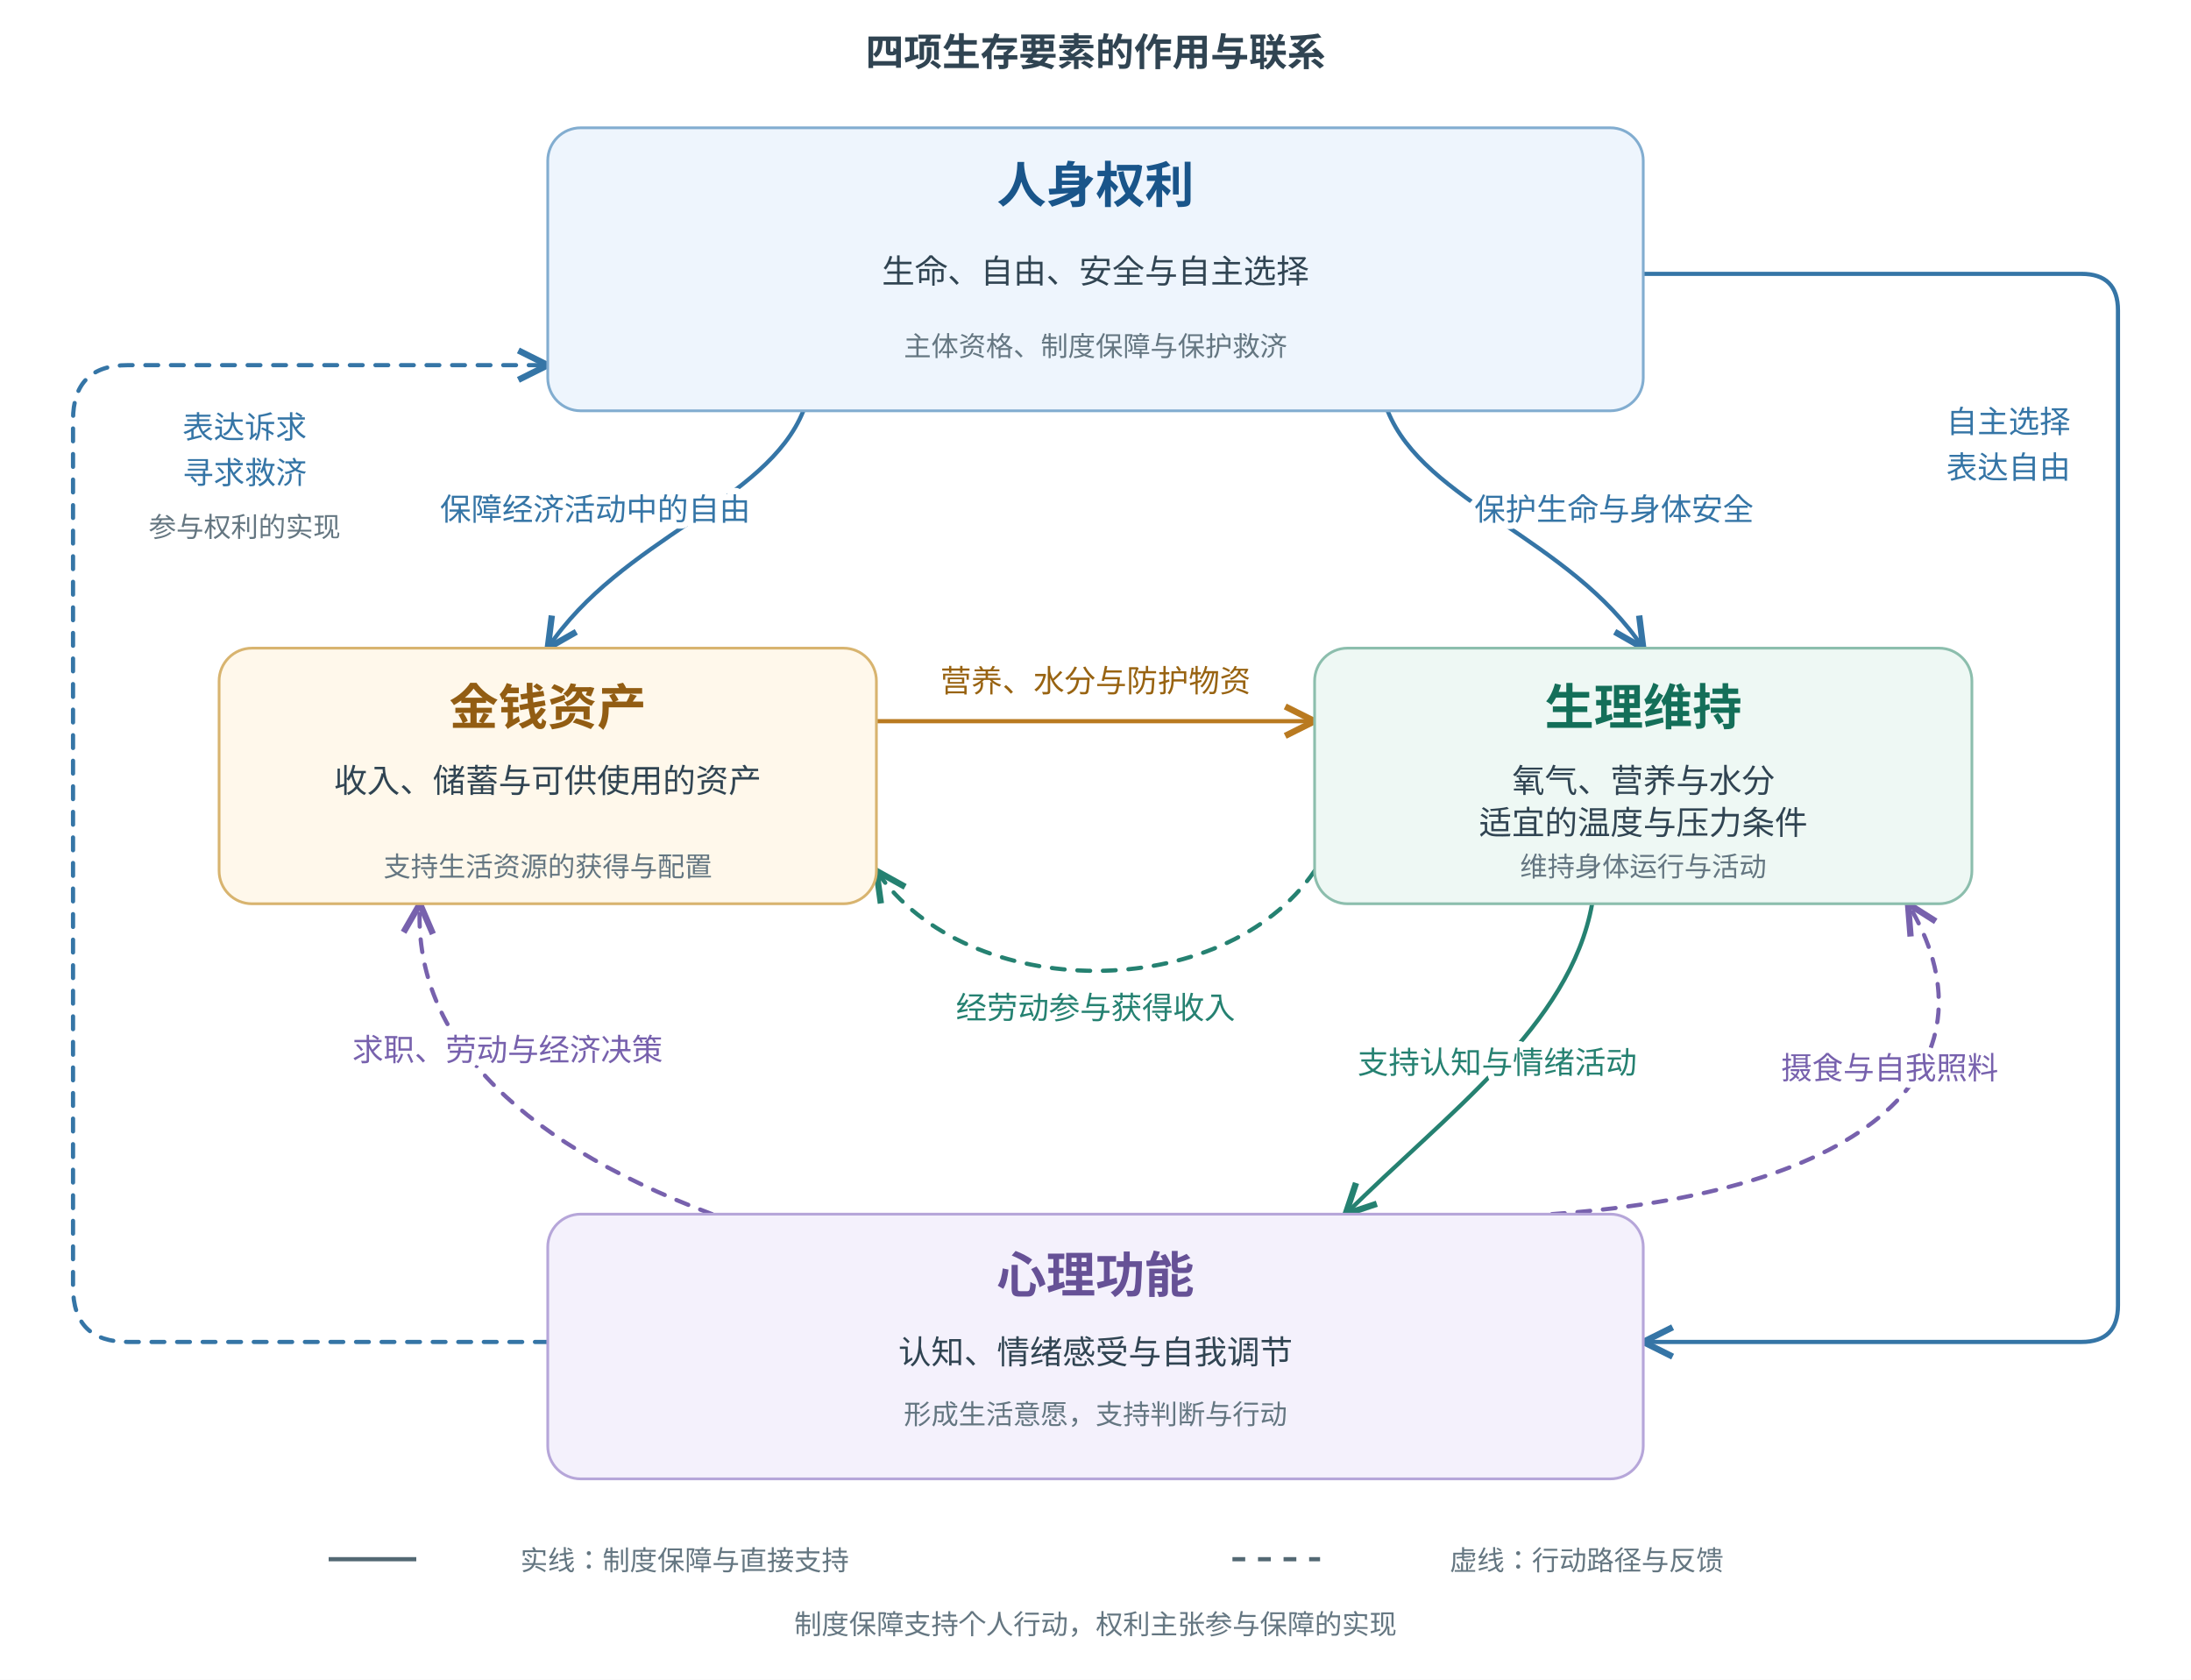
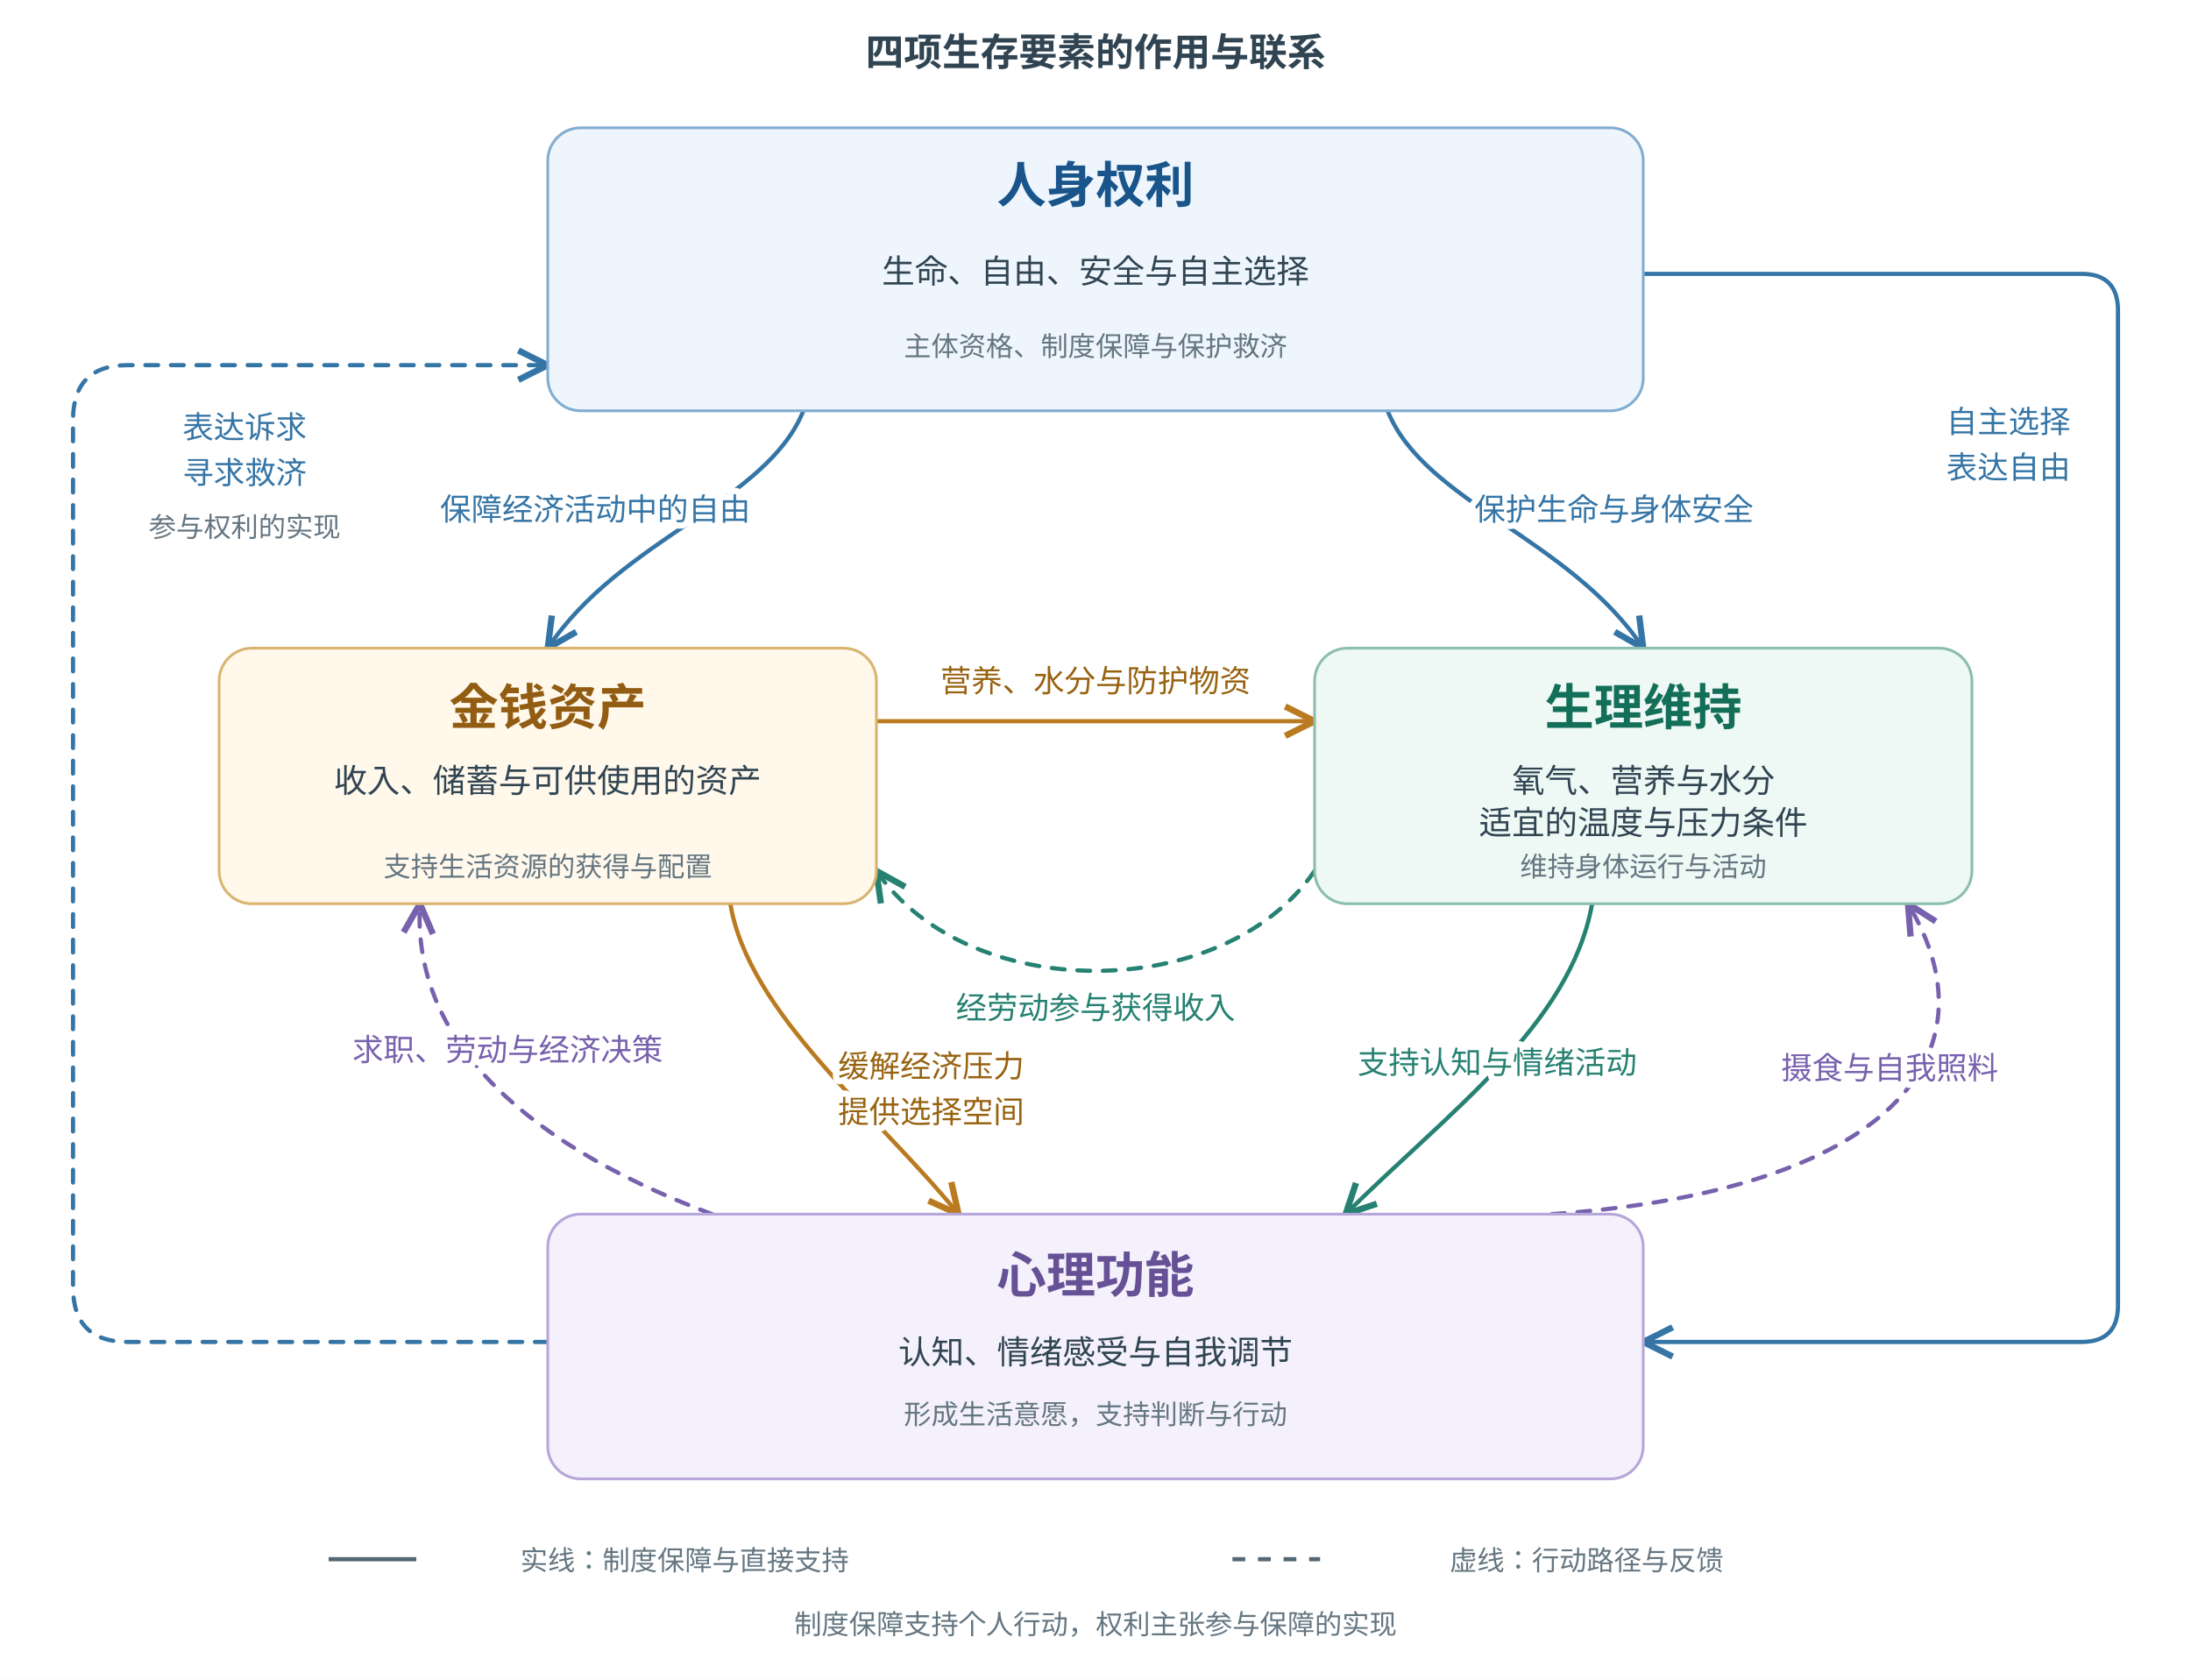
<svg xmlns="http://www.w3.org/2000/svg" width="1200" height="920" viewBox="0 0 1200 920" role="img" aria-labelledby="title description">
  <defs>
    <marker id="blue" markerWidth="9" markerHeight="9" refX="8" refY="4.5" orient="auto">
      <path d="M1 1L8 4.5L1 8" fill="none" stroke="#3575a6" stroke-width="1.5" />
    </marker>
    <marker id="gold" markerWidth="9" markerHeight="9" refX="8" refY="4.5" orient="auto">
      <path d="M1 1L8 4.5L1 8" fill="none" stroke="#b97a20" stroke-width="1.5" />
    </marker>
    <marker id="green" markerWidth="9" markerHeight="9" refX="8" refY="4.5" orient="auto">
      <path d="M1 1L8 4.5L1 8" fill="none" stroke="#258171" stroke-width="1.5" />
    </marker>
    <marker id="purple" markerWidth="9" markerHeight="9" refX="8" refY="4.5" orient="auto">
      <path d="M1 1L8 4.5L1 8" fill="none" stroke="#7761ad" stroke-width="1.5" />
    </marker>
    <style>
    text{font-family:"Microsoft YaHei","PingFang SC",sans-serif;text-anchor:middle;fill:#304452}
    .label{font-size:17px;paint-order:stroke;stroke:#fff;stroke-width:7px;stroke-linejoin:round}
    .heading{font-size:27px;font-weight:700}
    .detail{font-size:18px}
    .small{font-size:15px;fill:#647681}
    .edge{fill:none;stroke-width:2.3;stroke-linecap:round;stroke-linejoin:round}
    .feedback{stroke-dasharray:7 7}
  </style>
  </defs>
  <rect width="1200" height="920" fill="#fff" />
  <text x="600" y="36" font-size="21" font-weight="600">四项生存要素的作用与联系</text>
  <g class="edge" stroke="#3575a6" marker-end="url(#blue)">
    <path d="M440 225C420 275 340 295 300 355" />
    <path d="M760 225C780 275 860 295 900 355" />
    <path d="M900 150H1140Q1160 150 1160 170V715Q1160 735 1140 735H900" />
  </g>
  <text x="326" y="285" class="label" style="fill:#3575a6">保障经济活动中的自由</text>
  <text x="884" y="285" class="label" style="fill:#3575a6">保护生命与身体安全</text>
  <text x="1100" y="237" class="label" style="fill:#3575a6">自主选择</text>
  <text x="1100" y="262" class="label" style="fill:#3575a6">表达自由</text>
  <path class="edge" d="M480 395H720" stroke="#b97a20" marker-end="url(#gold)" />
  <text x="600" y="379" class="label" style="fill:#986311">营养、水分与防护物资</text>
  <path class="edge feedback" d="M720 477C670 550 530 550 480 477" stroke="#258171" marker-end="url(#green)" />
  <text x="600" y="558" class="label" style="fill:#258171">经劳动参与获得收入</text>
  <path class="edge" d="M872 495C860 562 792 610 737 665" stroke="#258171" marker-end="url(#green)" />
  <text x="820" y="588" class="label" style="fill:#258171">支持认知与情绪活动</text>
  <path class="edge feedback" d="M850 665C1035 652 1095 578 1045 495" stroke="#7761ad" marker-end="url(#purple)" />
  <text x="1035" y="591" class="label" style="fill:#7761ad">摄食与自我照料</text>
  <path class="edge feedback" d="M390 665C278 623 226 564 230 495" stroke="#7761ad" marker-end="url(#purple)" />
  <text x="278" y="581" class="label" style="fill:#7761ad">求职、劳动与经济决策</text>
+   <path class="edge" d="M400 495C410 555 480 610 525 665" stroke="#b97a20" marker-end="url(#gold)" />
+   <text x="510" y="590" class="label" style="fill:#986311">缓解经济压力</text>
+   <text x="510" y="615" class="label" style="fill:#986311">提供选择空间</text>
  <path class="edge feedback" d="M300 735H70Q40 735 40 705V230Q40 200 70 200H300" stroke="#3575a6" marker-end="url(#blue)" />
  <text x="134" y="240" class="label" style="fill:#3575a6">表达诉求</text>
  <text x="134" y="265" class="label" style="fill:#3575a6">寻求救济</text>
  <text x="134" y="294" class="small">参与权利的实现</text>
  <g>
    <rect x="300" y="70" width="600" height="155" rx="18" fill="#eef5fd" stroke="#82add0" stroke-width="1.5" />
    <text x="600" y="111" class="heading" style="fill:#19558a">人身权利</text>
    <text x="600" y="155" class="detail">生命、自由、安全与自主选择</text>
    <text x="600" y="195" class="small">主体资格、制度保障与保护救济</text>
    <rect x="120" y="355" width="360" height="140" rx="18" fill="#fff8eb" stroke="#d8b46f" stroke-width="1.5" />
    <text x="300" y="397" class="heading" style="fill:#925d13">金钱资产</text>
    <text x="300" y="434" class="detail">收入、储蓄与可供使用的资产</text>
    <text x="300" y="480" class="small">支持生活资源的获得与配置</text>
    <rect x="720" y="355" width="360" height="140" rx="18" fill="#eef8f4" stroke="#8cbead" stroke-width="1.5" />
    <text x="900" y="397" class="heading" style="fill:#146f59">生理维持</text>
    <text x="900" y="434" class="detail">氧气、营养与水分</text>
    <text x="900" y="457" class="detail">适宜的温度与压力条件</text>
    <text x="900" y="480" class="small">维持身体运行与活动</text>
    <rect x="300" y="665" width="600" height="145" rx="18" fill="#f4f1fc" stroke="#b6a6d9" stroke-width="1.5" />
    <text x="600" y="708" class="heading" style="fill:#665196">心理功能</text>
    <text x="600" y="747" class="detail">认知、情绪感受与自我调节</text>
    <text x="600" y="780" class="small">形成生活意愿，支持判断与行动</text>
  </g>
  <path d="M180 854H228" stroke="#536873" stroke-width="2.3" />
  <text x="375" y="860" class="small">实线：制度保障与直接支持</text>
  <path d="M675 854H723" stroke="#536873" stroke-width="2.3" stroke-dasharray="7 7" />
  <text x="869" y="860" class="small">虚线：行动路径与反馈</text>
  <text x="600" y="895" class="small">制度保障支持个人行动，权利主张参与保障的实现</text>
</svg>
